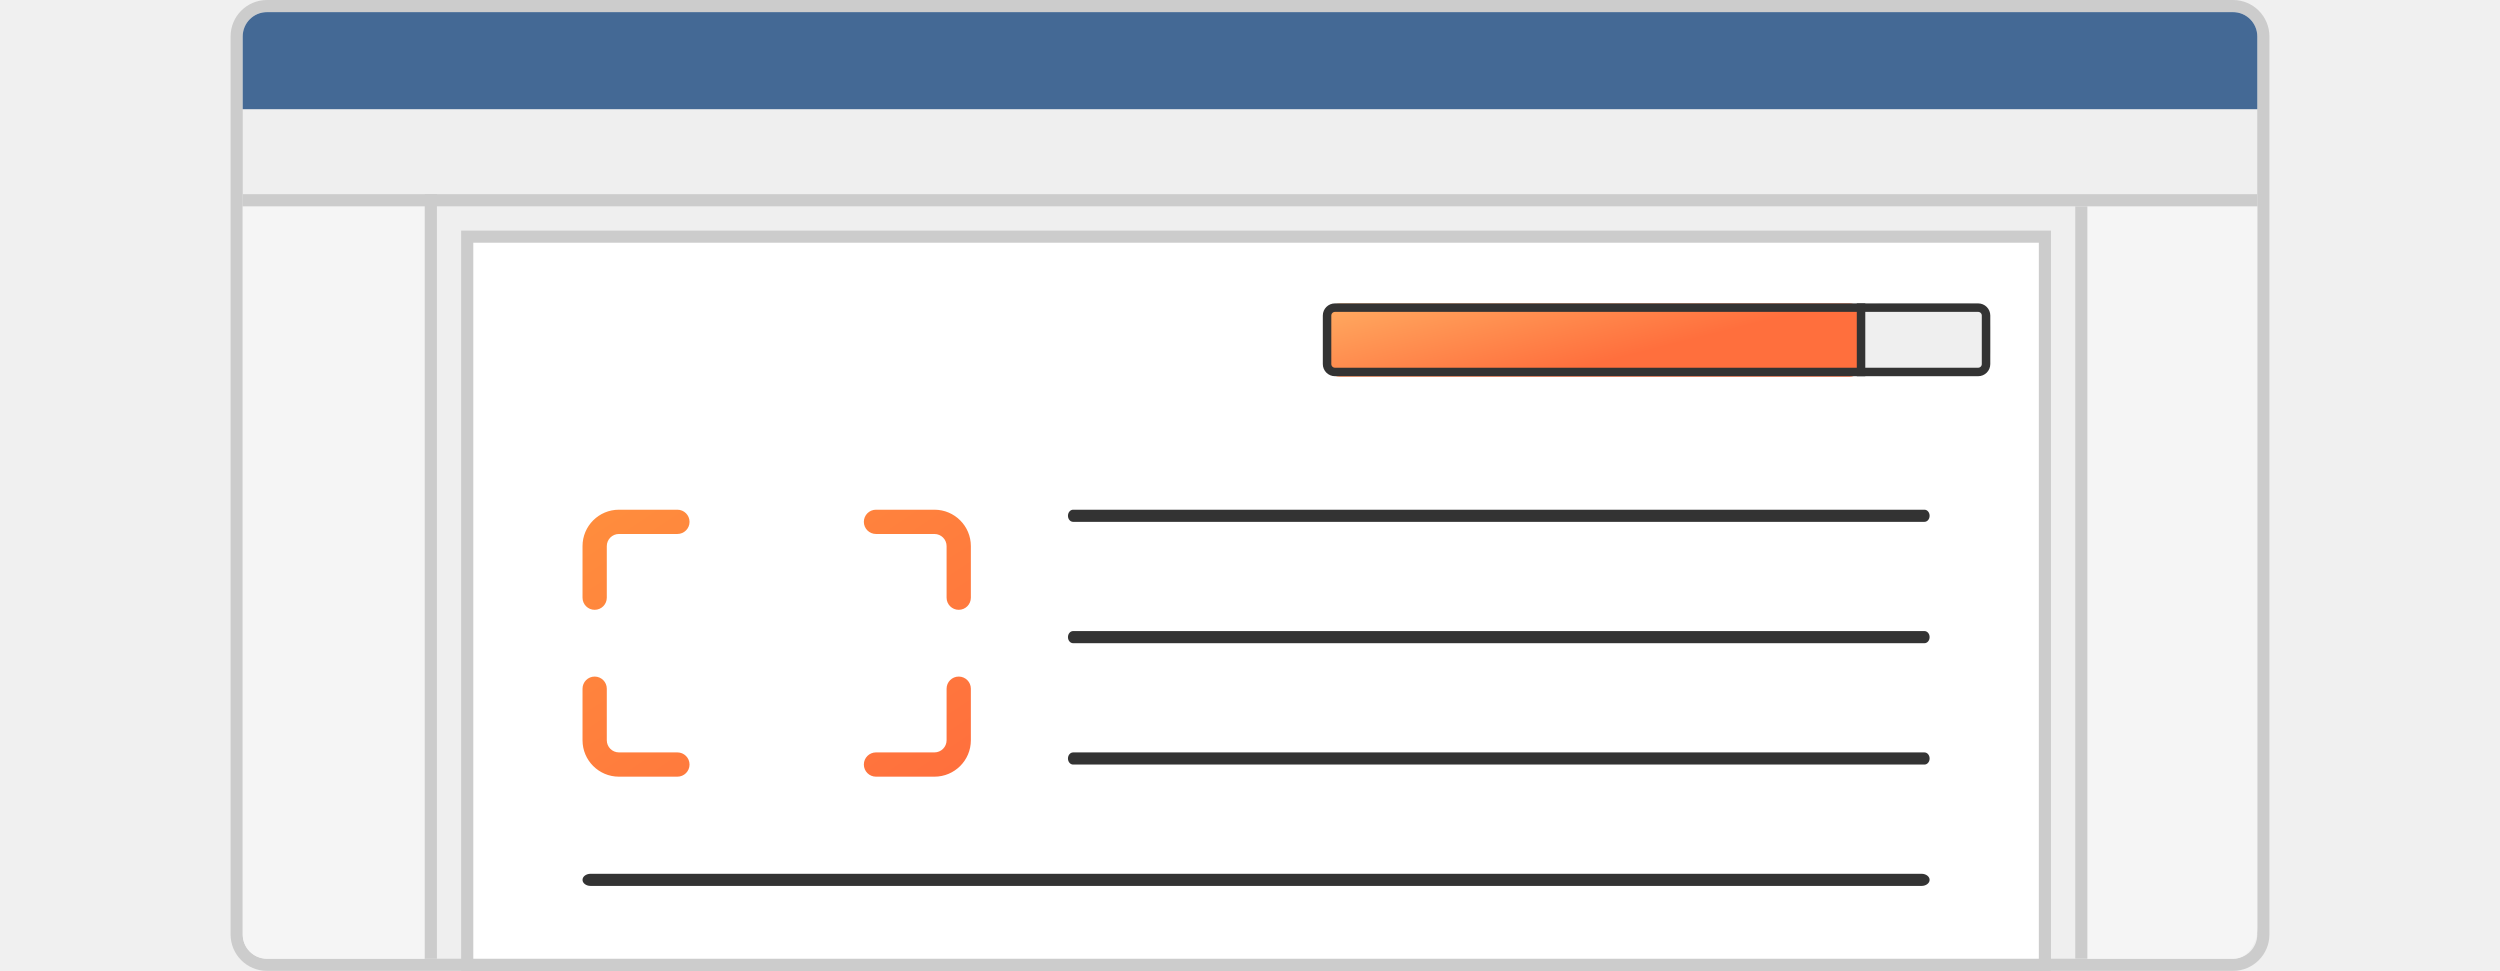
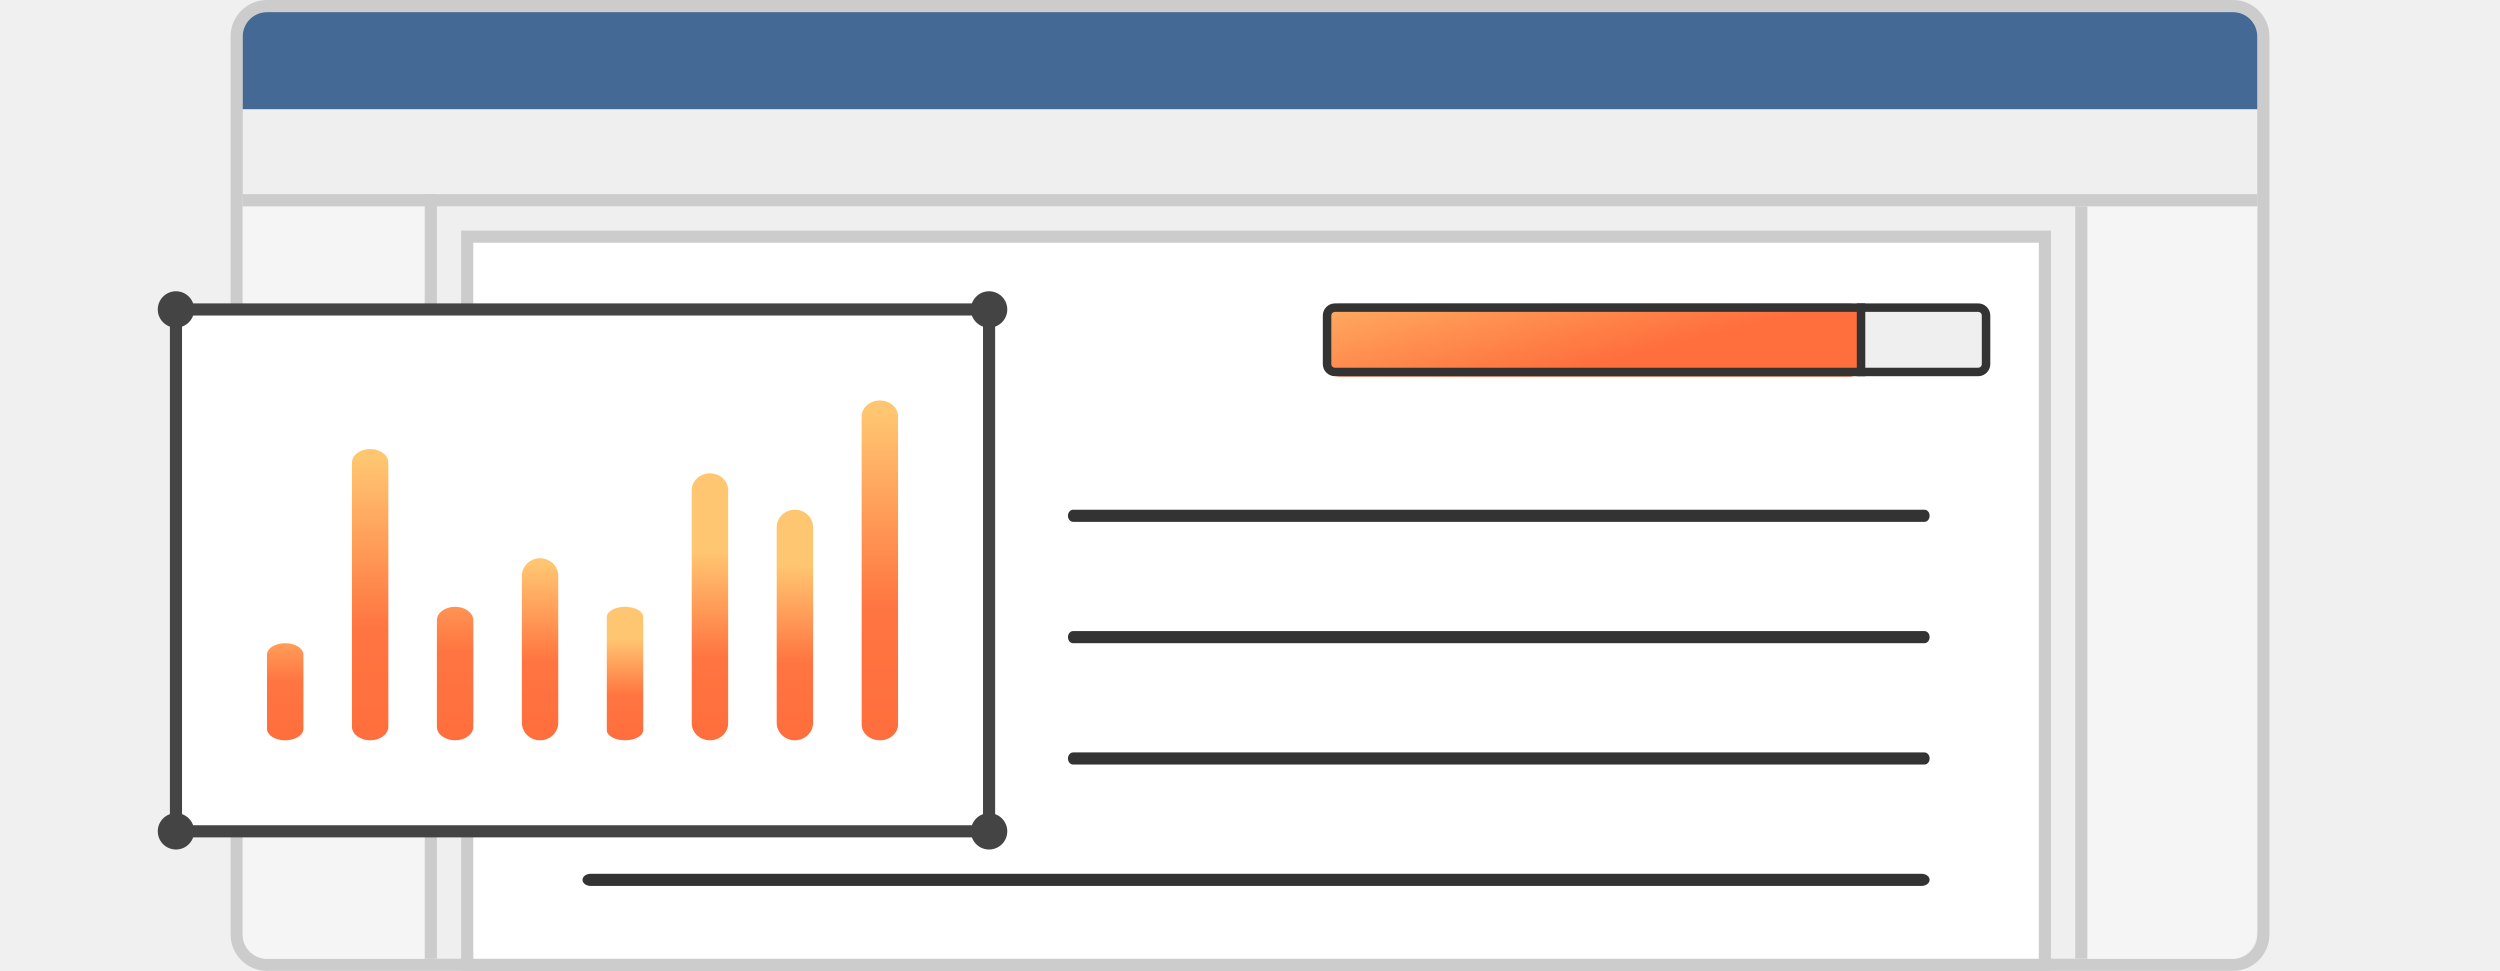
<svg xmlns="http://www.w3.org/2000/svg" width="206" height="80" viewBox="0 0 206 80" fill="none">
  <path d="M19.5 3C19.5 1.619 20.619 0.5 22 0.5H184C185.381 0.5 186.5 1.619 186.5 3V77C186.5 78.381 185.381 79.5 184 79.5H22C20.619 79.5 19.5 78.381 19.5 77V3Z" fill="#EFEFEF" stroke="#CCCCCC" />
  <path d="M39 19.5H38.5V20V79V79.5H39H168H168.5V79V20V19.5H168H39Z" fill="white" stroke="#CCCCCC" />
  <path d="M20 17H35V79H22C20.895 79 20 78.105 20 77V17Z" fill="#F5F5F5" />
  <path d="M186 17H171V79H184.015C185.111 79 186 77.873 186 76.483V17Z" fill="#F5F5F5" />
  <path d="M20 3C20 1.895 20.895 1 22 1H184C185.105 1 186 1.895 186 3V9H20V3Z" fill="#446995" />
  <path fill-rule="evenodd" clip-rule="evenodd" d="M186 17H20V16H186V17Z" fill="#CCCCCC" />
  <path fill-rule="evenodd" clip-rule="evenodd" d="M36 16V79H35V16H36Z" fill="#CCCCCC" />
  <path fill-rule="evenodd" clip-rule="evenodd" d="M172 17V79H171V17H172Z" fill="#CCCCCC" />
  <path fill-rule="evenodd" clip-rule="evenodd" d="M159 42.5C159 42.224 158.81 42 158.575 42H88.425C88.19 42 88 42.224 88 42.5C88 42.776 88.19 43 88.425 43H158.575C158.81 43 159 42.776 159 42.5Z" fill="#333333" />
  <path fill-rule="evenodd" clip-rule="evenodd" d="M159 52.5C159 52.224 158.81 52 158.575 52H88.425C88.19 52 88 52.224 88 52.5C88 52.776 88.19 53 88.425 53H158.575C158.81 53 159 52.776 159 52.5Z" fill="#333333" />
  <path fill-rule="evenodd" clip-rule="evenodd" d="M159 72.5C159 72.224 158.702 72 158.335 72H48.665C48.298 72 48 72.224 48 72.5C48 72.776 48.298 73 48.665 73H158.335C158.702 73 159 72.776 159 72.5Z" fill="#333333" />
  <path fill-rule="evenodd" clip-rule="evenodd" d="M159 62.5C159 62.224 158.81 62 158.575 62H88.425C88.19 62 88 62.224 88 62.5C88 62.776 88.19 63 88.425 63H158.575C158.81 63 159 62.776 159 62.5Z" fill="#333333" />
-   <path fill-rule="evenodd" clip-rule="evenodd" d="M55.818 42C56.37 42 56.818 42.448 56.818 43C56.818 43.552 56.37 44 55.818 44H51C50.448 44 50 44.448 50 45V49.249C50 49.802 49.552 50.249 49 50.249C48.448 50.249 48 49.802 48 49.249V45C48 43.343 49.343 42 51 42H55.818ZM72.181 42C71.628 42 71.181 42.448 71.181 43C71.181 43.552 71.628 44 72.181 44H76.999C77.551 44 77.999 44.448 77.999 45V49.249C77.999 49.802 78.446 50.249 78.999 50.249C79.551 50.249 79.999 49.802 79.999 49.249V45C79.999 43.343 78.655 42 76.999 42H72.181ZM71.181 62.998C71.181 63.55 71.628 63.998 72.181 63.998H76.999C78.655 63.998 79.999 62.655 79.999 60.998V56.749C79.999 56.197 79.551 55.749 78.999 55.749C78.446 55.749 77.999 56.197 77.999 56.749V60.998C77.999 61.55 77.551 61.998 76.999 61.998H72.181C71.628 61.998 71.181 62.446 71.181 62.998ZM55.818 63.998C56.37 63.998 56.818 63.55 56.818 62.998C56.818 62.446 56.37 61.998 55.818 61.998H51C50.448 61.998 50 61.55 50 60.998V56.749C50 56.197 49.552 55.749 49 55.749C48.448 55.749 48 56.197 48 56.749V60.998C48 62.655 49.343 63.998 51 63.998H55.818Z" fill="url(#paint0_linear_5_88)" />
+   <path fill-rule="evenodd" clip-rule="evenodd" d="M55.818 42C56.37 42 56.818 42.448 56.818 43C56.818 43.552 56.37 44 55.818 44H51C50.448 44 50 44.448 50 45V49.249C50 49.802 49.552 50.249 49 50.249C48.448 50.249 48 49.802 48 49.249V45C48 43.343 49.343 42 51 42H55.818ZM72.181 42C71.628 42 71.181 42.448 71.181 43C71.181 43.552 71.628 44 72.181 44H76.999C77.551 44 77.999 44.448 77.999 45V49.249C77.999 49.802 78.446 50.249 78.999 50.249C79.551 50.249 79.999 49.802 79.999 49.249V45C79.999 43.343 78.655 42 76.999 42H72.181ZM71.181 62.998C71.181 63.55 71.628 63.998 72.181 63.998H76.999C78.655 63.998 79.999 62.655 79.999 60.998V56.749C79.999 56.197 79.551 55.749 78.999 55.749C78.446 55.749 77.999 56.197 77.999 56.749V60.998C77.999 61.55 77.551 61.998 76.999 61.998H72.181C71.628 61.998 71.181 62.446 71.181 62.998ZM55.818 63.998C56.37 63.998 56.818 63.55 56.818 62.998C56.818 62.446 56.37 61.998 55.818 61.998H51C50.448 61.998 50 61.55 50 60.998V56.749C50 56.197 49.552 55.749 49 55.749C48.448 55.749 48 56.197 48 56.749V60.998C48 62.655 49.343 63.998 51 63.998H55.818Z" fill="url(#paint0_linear_56_3)" />
  <path d="M162 25H155C153.895 25 153 25.895 153 27V29C153 30.105 153.895 31 155 31H162C163.104 31 164 30.105 164 29V27C164 25.895 163.104 25 162 25Z" fill="#EFEFEF" />
-   <path d="M152.4 25H110.4C109.848 25 109.4 25.448 109.4 26V30.045C109.4 30.597 109.848 31.045 110.4 31.045H152.4C152.952 31.045 153.4 30.597 153.4 30.045V26C153.4 25.448 152.952 25 152.4 25Z" fill="url(#paint1_linear_5_88)" />
+   <path d="M152.4 25H110.4C109.848 25 109.4 25.448 109.4 26V30.045C109.4 30.597 109.848 31.045 110.4 31.045H152.4C152.952 31.045 153.4 30.597 153.4 30.045V26C153.4 25.448 152.952 25 152.4 25Z" fill="url(#paint1_linear_56_3)" />
  <line x1="153.35" y1="25" x2="153.35" y2="31" stroke="#333333" stroke-width="0.7" />
  <rect x="109.35" y="25.35" width="54.3" height="5.3" rx="0.65" stroke="#333333" stroke-width="0.7" />
+   <rect x="14.5" y="25.5" width="67" height="43" fill="white" />
+   <path fill-rule="evenodd" clip-rule="evenodd" d="M23.5 53C24.328 53 25 53.421 25 53.941V60.059C25 60.579 24.328 61 23.5 61C22.672 61 22 60.579 22 60.059V53.941C22 53.421 22.672 53 23.5 53Z" fill="url(#paint2_linear_56_3)" />
+   <path fill-rule="evenodd" clip-rule="evenodd" d="M30.5 37C31.328 37 32 37.5 32 38.116V59.884C32 60.5 31.328 61 30.5 61C29.672 61 29 60.5 29 59.884V38.116C29 37.5 29.672 37 30.5 37Z" fill="url(#paint3_linear_56_3)" />
+   <path fill-rule="evenodd" clip-rule="evenodd" d="M37.5 50C38.328 50 39 50.495 39 51.106V59.894C39 60.505 38.328 61 37.5 61C36.672 61 36 60.505 36 59.894V51.106C36 50.495 36.672 50 37.5 50Z" fill="url(#paint4_linear_56_3)" />
+   <path fill-rule="evenodd" clip-rule="evenodd" d="M44.5 46C43.672 46 43 46.652 43 47.456V59.544C43 60.348 43.672 61 44.5 61C45.328 61 46 60.348 46 59.544V47.456C46 46.652 45.328 46 44.5 46Z" fill="url(#paint5_linear_56_3)" />
+   <path fill-rule="evenodd" clip-rule="evenodd" d="M51.5 50C50.672 50 50 50.373 50 50.834V60.166C50 60.627 50.672 61 51.5 61C52.328 61 53 60.627 53 60.166V50.834C53 50.373 52.328 50 51.5 50Z" fill="url(#paint6_linear_56_3)" />
+   <path fill-rule="evenodd" clip-rule="evenodd" d="M58.5 39C57.672 39 57 39.627 57 40.399V59.601C57 60.374 57.672 61 58.5 61C59.328 61 60 60.374 60 59.601V40.399C60 39.627 59.328 39 58.5 39Z" fill="url(#paint7_linear_56_3)" />
+   <path fill-rule="evenodd" clip-rule="evenodd" d="M65.5 42C64.672 42 64 42.645 64 43.44V59.56C64 60.355 64.672 61 65.5 61C66.328 61 67 60.355 67 59.56V43.44C67 42.645 66.328 42 65.5 42Z" fill="url(#paint8_linear_56_3)" />
+   <path fill-rule="evenodd" clip-rule="evenodd" d="M72.5 33C73.328 33 74 33.583 74 34.302V59.698C74 60.417 73.328 61 72.5 61C71.672 61 71 60.417 71 59.698V34.302C71 33.583 71.672 33 72.5 33Z" fill="url(#paint9_linear_56_3)" />
+   <rect x="14.5" y="25.5" width="67" height="43" stroke="#444444" />
+   <circle cx="81.5" cy="25.5" r="1.5" fill="#444444" />
+   <circle cx="81.5" cy="68.5" r="1.5" fill="#444444" />
+   <circle cx="14.5" cy="25.5" r="1.5" fill="#444444" />
+   <circle cx="14.5" cy="68.5" r="1.5" fill="#444444" />
  <defs>
-     <linearGradient id="paint0_linear_5_88" x1="48" y1="41.141" x2="68.261" y2="71.764" gradientUnits="userSpaceOnUse">
+     <linearGradient id="paint0_linear_56_3" x1="48" y1="41.141" x2="68.261" y2="71.764" gradientUnits="userSpaceOnUse">
      <stop stop-color="#FF8E3D" />
      <stop offset="1" stop-color="#FF6F3D" />
    </linearGradient>
-     <linearGradient id="paint1_linear_5_88" x1="107.893" y1="20.805" x2="111.5" y2="35.05" gradientUnits="userSpaceOnUse">
+     <linearGradient id="paint1_linear_56_3" x1="107.893" y1="20.805" x2="111.5" y2="35.05" gradientUnits="userSpaceOnUse">
      <stop stop-color="#FFC671" />
+       <stop offset="1" stop-color="#FF6F3D" />
+     </linearGradient>
+     <linearGradient id="paint2_linear_56_3" x1="23.5" y1="49.863" x2="23.5" y2="60.399" gradientUnits="userSpaceOnUse">
+       <stop stop-color="#FFC671" />
+       <stop offset="0.594" stop-color="#FF7541" />
+       <stop offset="1" stop-color="#FF6F3D" />
+     </linearGradient>
+     <linearGradient id="paint3_linear_56_3" x1="30.5" y1="37.744" x2="30.5" y2="60.287" gradientUnits="userSpaceOnUse">
+       <stop stop-color="#FFC671" />
+       <stop offset="0.62" stop-color="#FF7541" />
+       <stop offset="1" stop-color="#FF6F3D" />
+     </linearGradient>
+     <linearGradient id="paint4_linear_56_3" x1="37.5" y1="43.916" x2="37.5" y2="60.293" gradientUnits="userSpaceOnUse">
+       <stop stop-color="#FFC671" />
+       <stop offset="0.594" stop-color="#FF7541" />
+       <stop offset="1" stop-color="#FF6F3D" />
+     </linearGradient>
+     <linearGradient id="paint5_linear_56_3" x1="44.5" y1="46.404" x2="44.5" y2="60.07" gradientUnits="userSpaceOnUse">
+       <stop stop-color="#FFC671" />
+       <stop offset="0.594" stop-color="#FF7541" />
+       <stop offset="1" stop-color="#FF6F3D" />
+     </linearGradient>
+     <linearGradient id="paint6_linear_56_3" x1="51.5" y1="52.64" x2="51.5" y2="60.467" gradientUnits="userSpaceOnUse">
+       <stop stop-color="#FFC671" />
+       <stop offset="0.594" stop-color="#FF7541" />
+       <stop offset="1" stop-color="#FF6F3D" />
+     </linearGradient>
+     <linearGradient id="paint7_linear_56_3" x1="58.5" y1="45.452" x2="58.5" y2="60.106" gradientUnits="userSpaceOnUse">
+       <stop stop-color="#FFC671" />
+       <stop offset="0.594" stop-color="#FF7541" />
+       <stop offset="1" stop-color="#FF6F3D" />
+     </linearGradient>
+     <linearGradient id="paint8_linear_56_3" x1="65.5" y1="46.56" x2="65.5" y2="60.08" gradientUnits="userSpaceOnUse">
+       <stop stop-color="#FFC671" />
+       <stop offset="0.594" stop-color="#FF7541" />
+       <stop offset="1" stop-color="#FF6F3D" />
+     </linearGradient>
+     <linearGradient id="paint9_linear_56_3" x1="72.5" y1="33.868" x2="72.5" y2="60.168" gradientUnits="userSpaceOnUse">
+       <stop stop-color="#FFC671" />
+       <stop offset="0.62" stop-color="#FF7541" />
      <stop offset="1" stop-color="#FF6F3D" />
    </linearGradient>
  </defs>
</svg>
